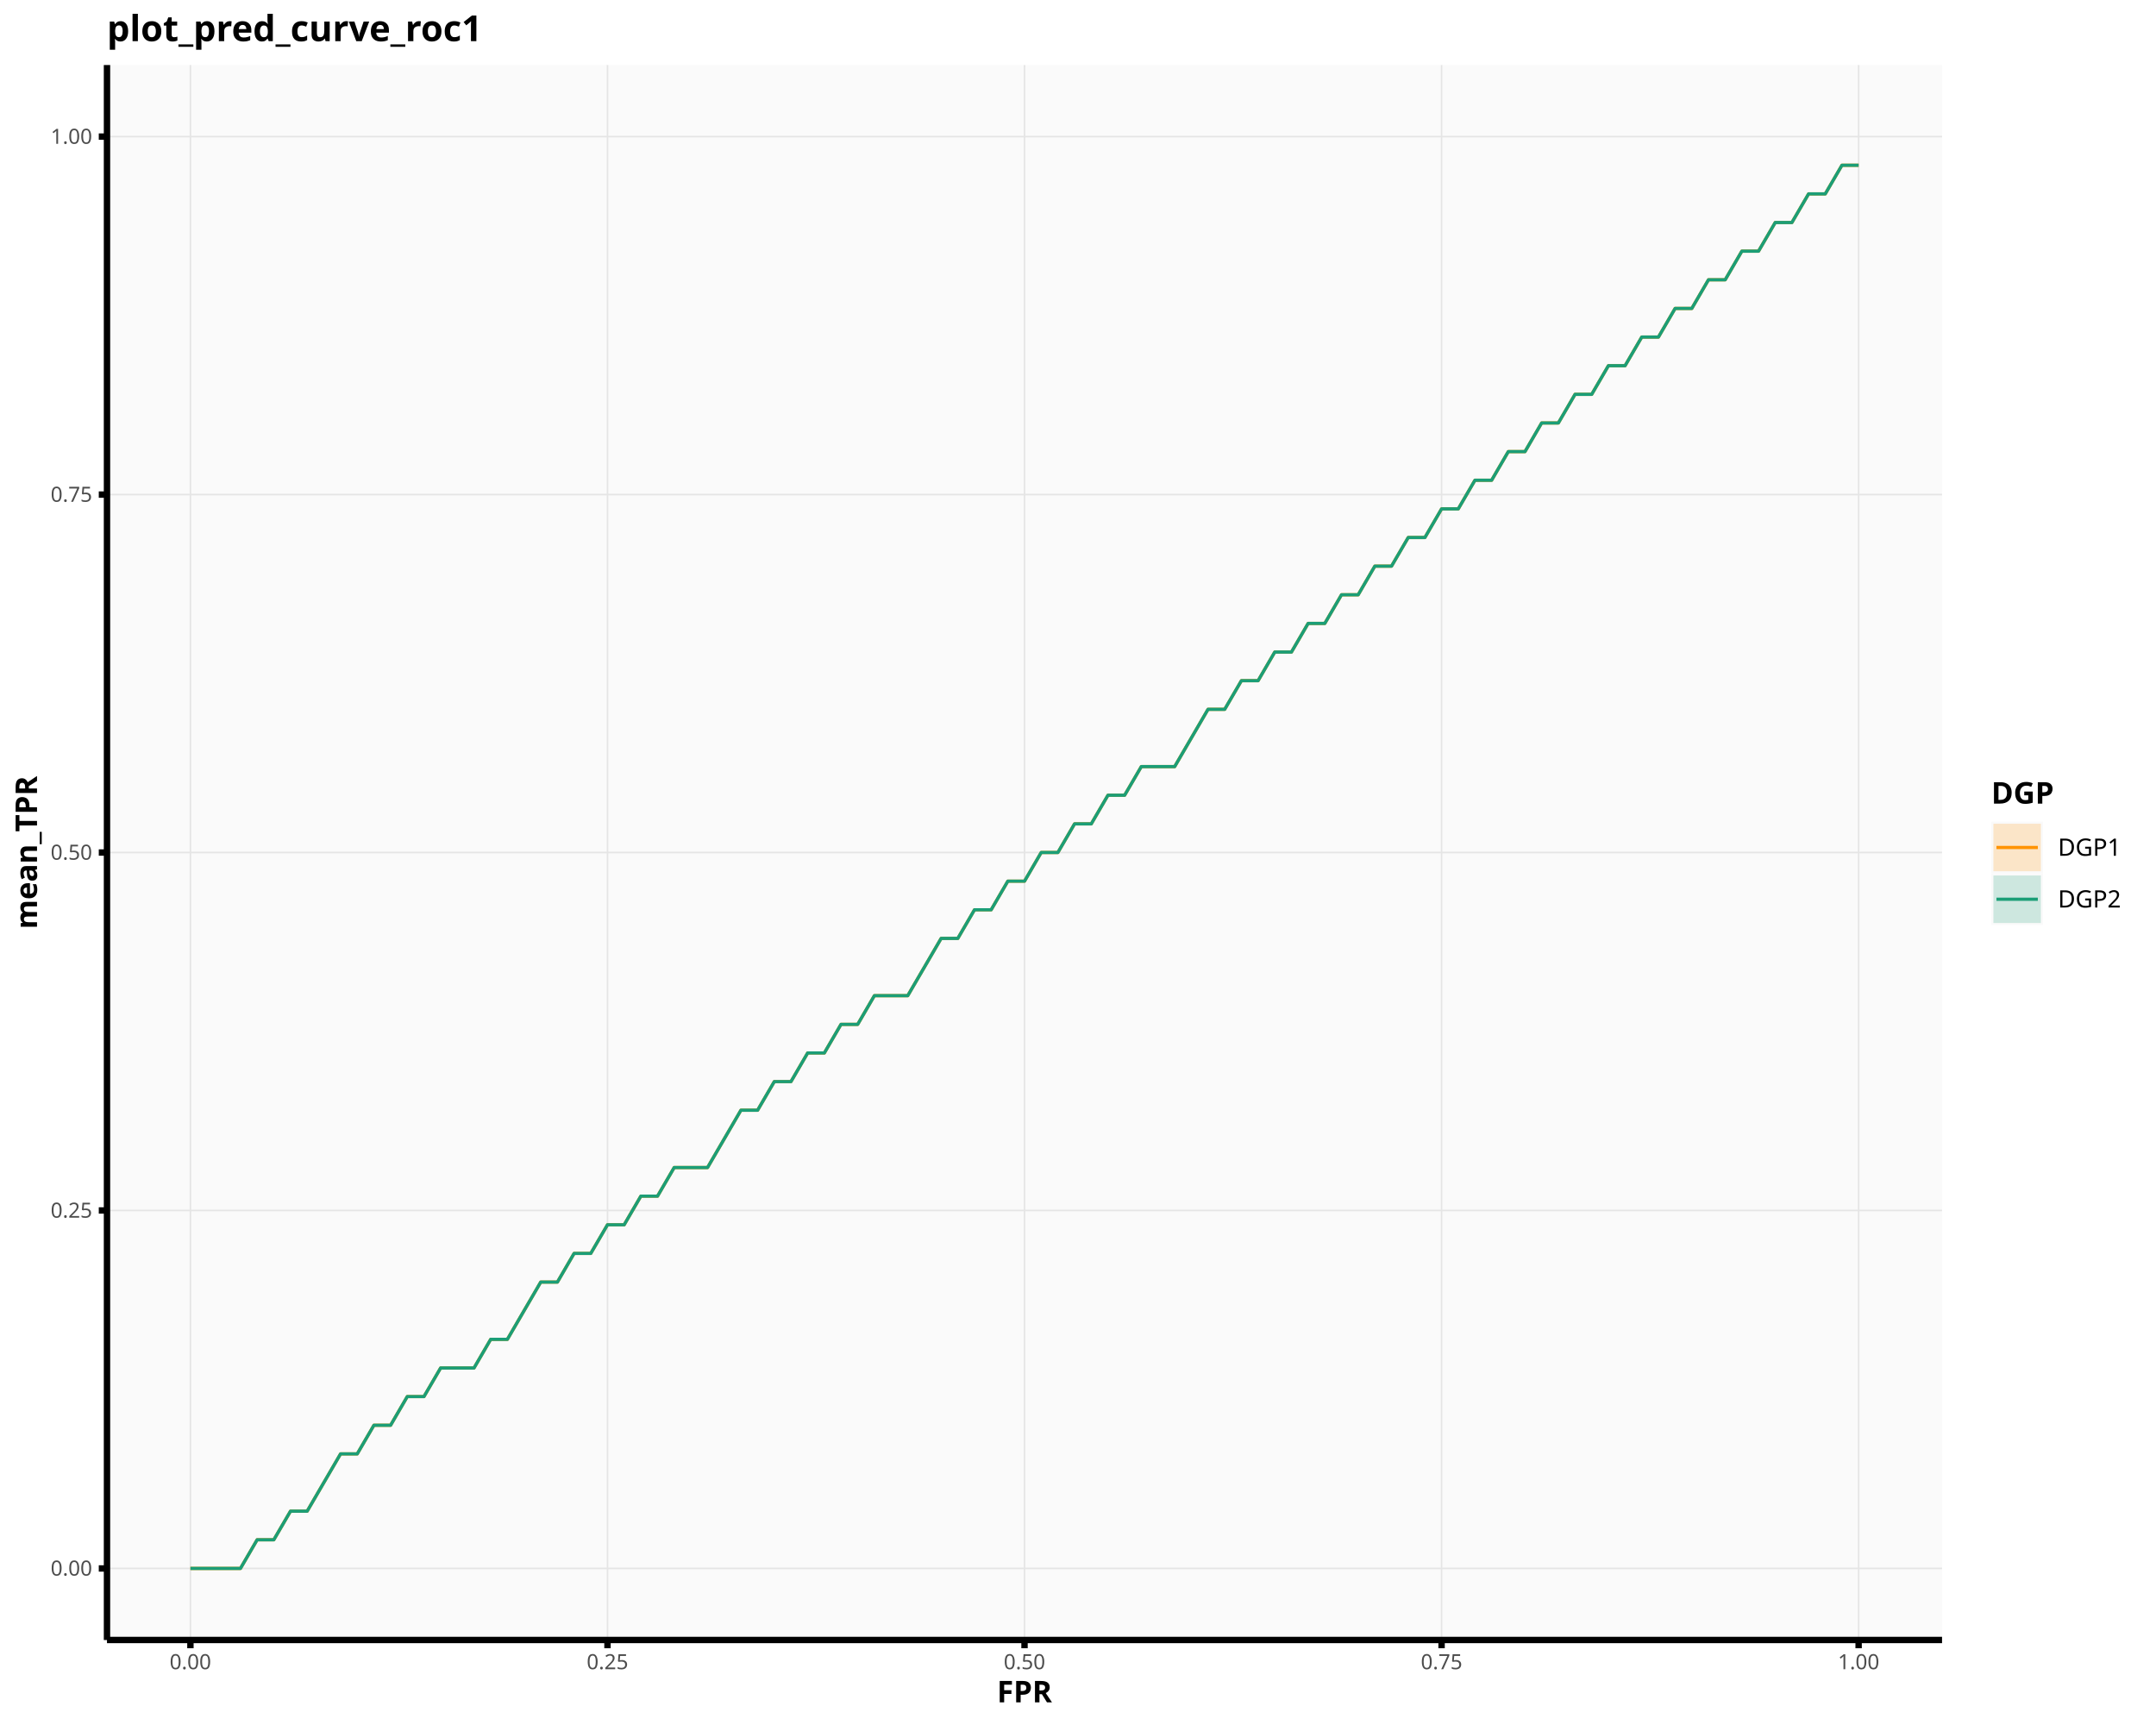
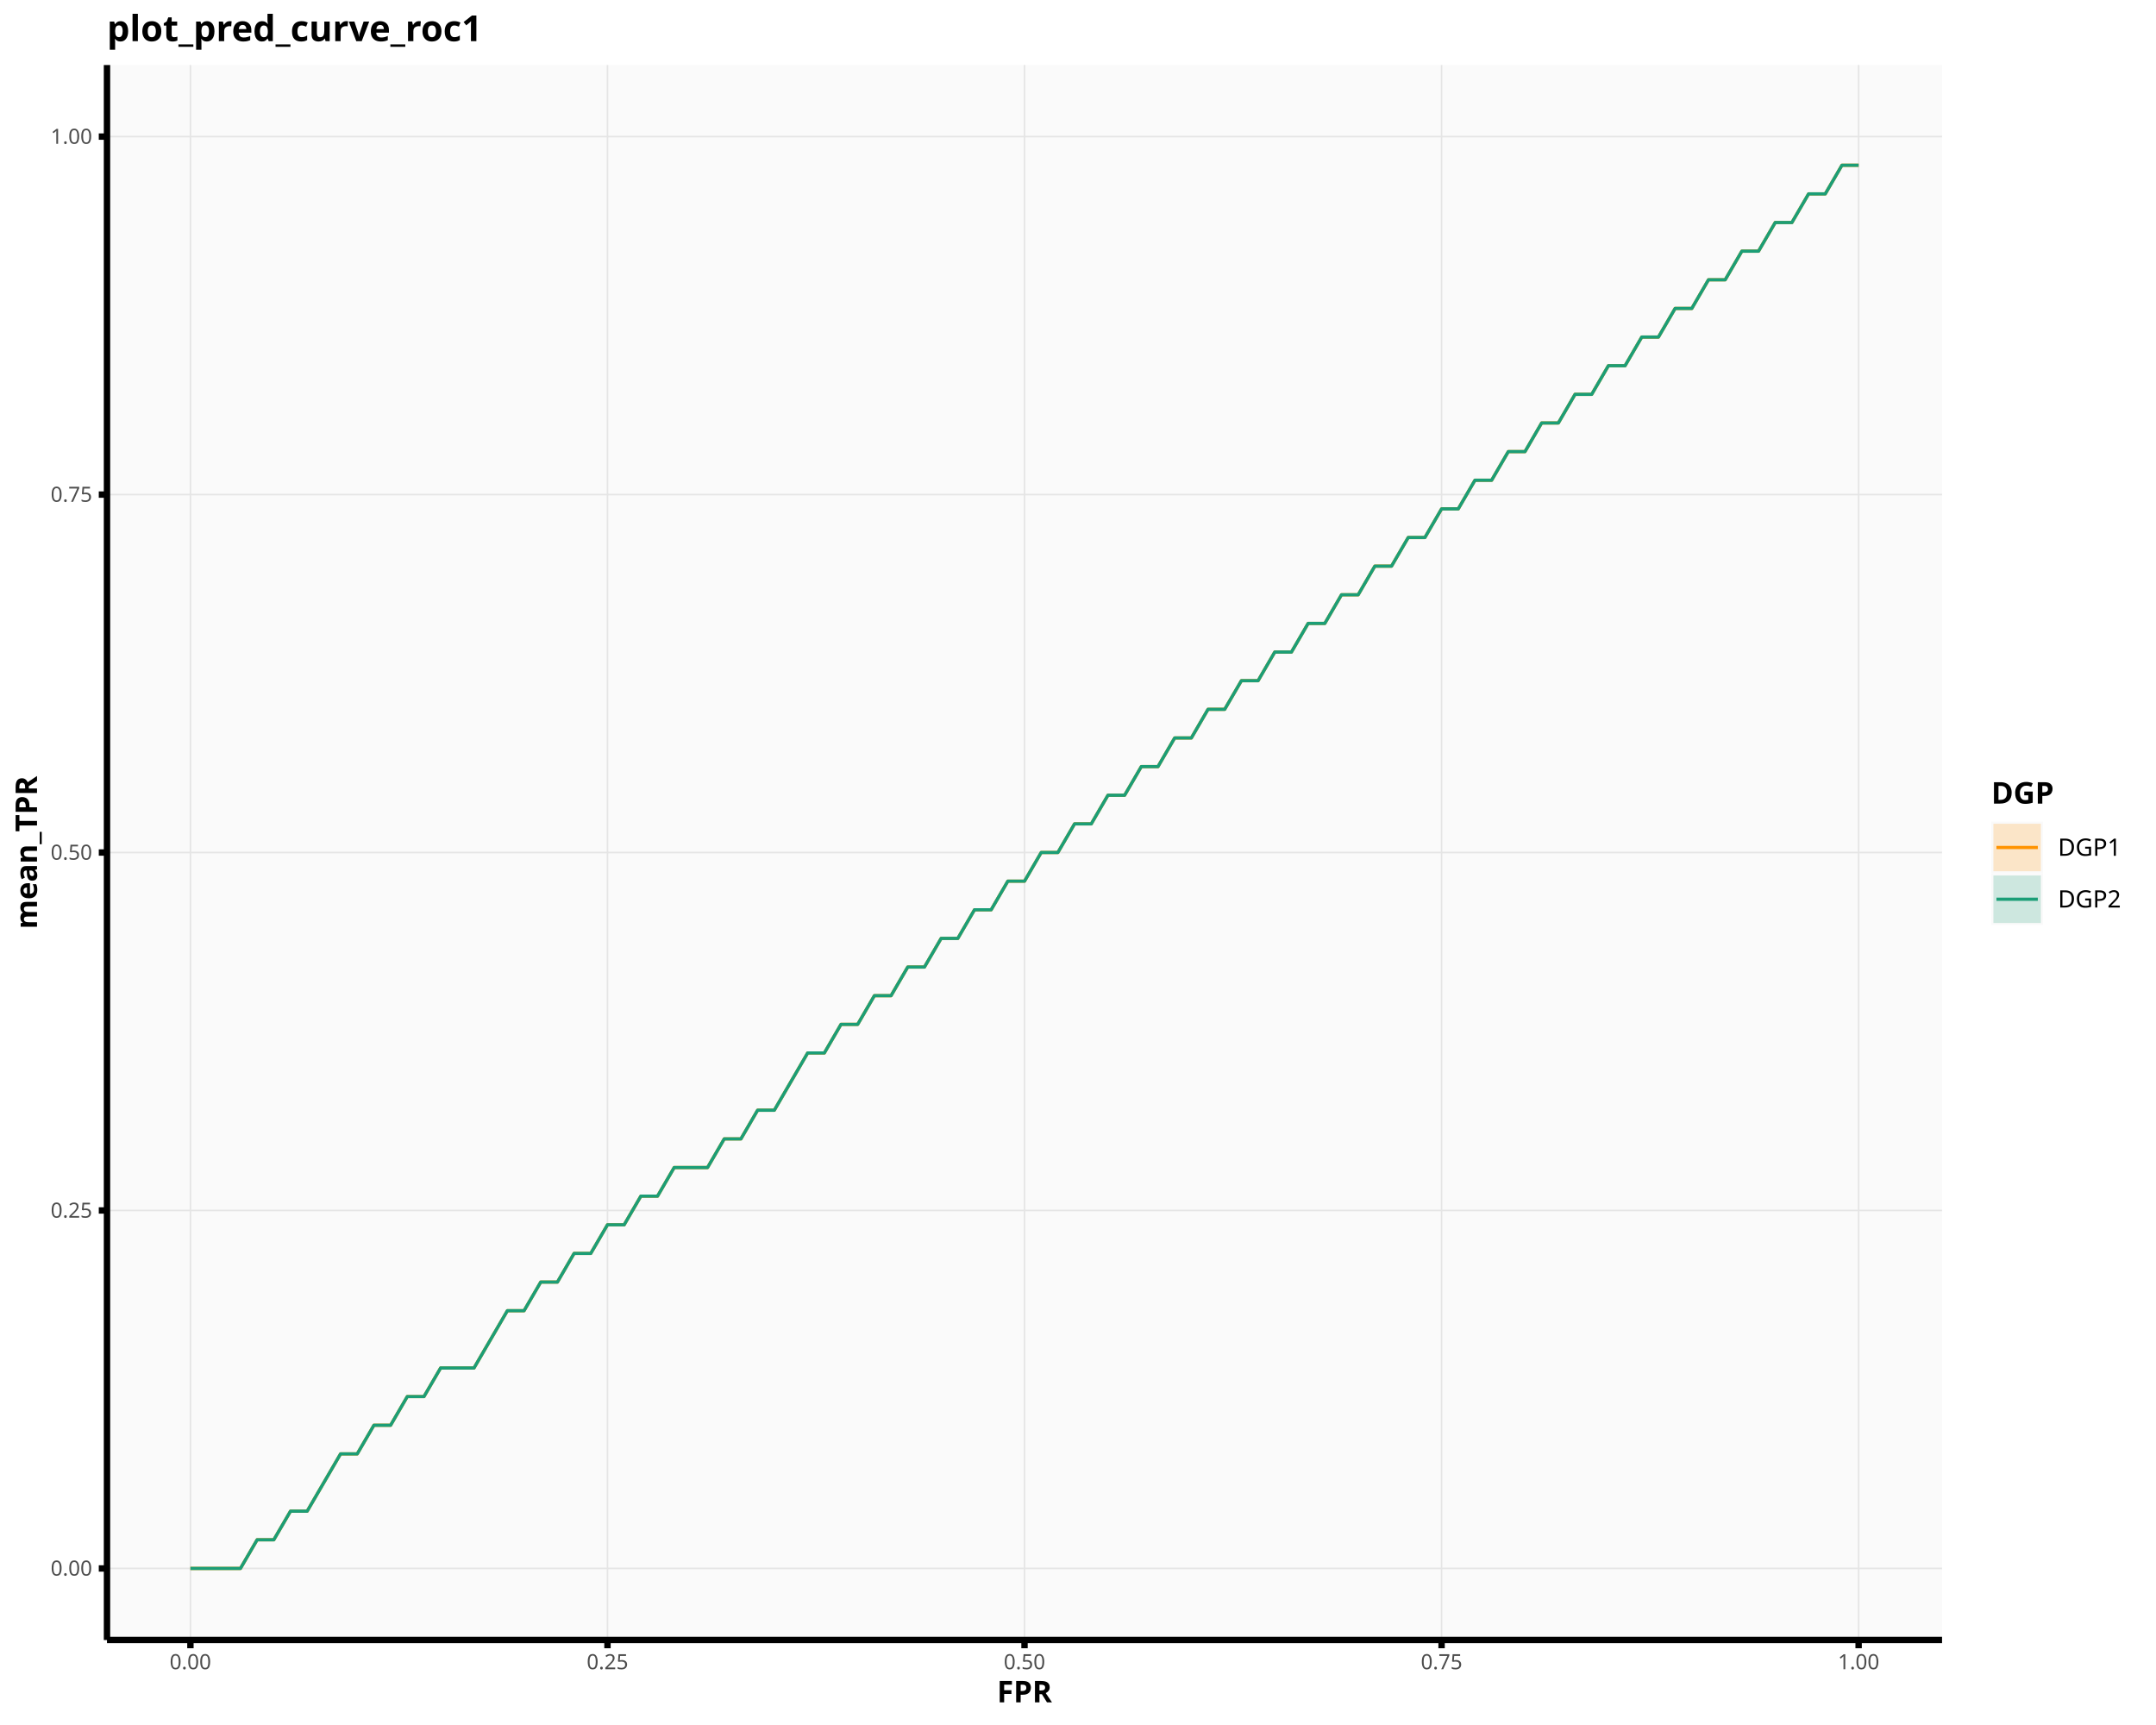
<svg xmlns="http://www.w3.org/2000/svg" class="svglite" data-engine-version="2.0" width="720.00pt" height="576.00pt" viewBox="0 0 720.00 576.00">
  <defs>
    <style type="text/css">
    .svglite line, .svglite polyline, .svglite polygon, .svglite path, .svglite rect, .svglite circle {
      fill: none;
      stroke: #000000;
      stroke-linecap: round;
      stroke-linejoin: round;
      stroke-miterlimit: 10.00;
    }
  </style>
  </defs>
  <rect width="100%" height="100%" style="stroke: none; fill: #FFFFFF;" />
  <defs>
    <clipPath id="cpMC4wMHw3MjAuMDB8MC4wMHw1NzYuMDA=">
      <rect x="0.00" y="0.00" width="720.00" height="576.00" />
    </clipPath>
  </defs>
  <g clip-path="url(#cpMC4wMHw3MjAuMDB8MC4wMHw1NzYuMDA=)">
    <rect x="0.00" y="0.00" width="720.00" height="576.00" style="stroke-width: 1.07; stroke: #FFFFFF; fill: #FFFFFF;" />
  </g>
  <defs>
    <clipPath id="cpMzUuNzN8NjQ4LjU1fDIxLjcxfDU0Ny42Mg==">
      <rect x="35.73" y="21.71" width="612.82" height="525.91" />
    </clipPath>
  </defs>
  <g clip-path="url(#cpMzUuNzN8NjQ4LjU1fDIxLjcxfDU0Ny42Mg==)">
    <rect x="35.73" y="21.71" width="612.82" height="525.91" style="stroke-width: 1.07; stroke: none; fill: #FAFAFA;" />
    <polyline points="35.73,523.72 648.55,523.72 " style="stroke-width: 0.53; stroke: #E5E5E5; stroke-linecap: butt;" />
    <polyline points="35.73,404.19 648.55,404.19 " style="stroke-width: 0.53; stroke: #E5E5E5; stroke-linecap: butt;" />
    <polyline points="35.73,284.66 648.55,284.66 " style="stroke-width: 0.53; stroke: #E5E5E5; stroke-linecap: butt;" />
    <polyline points="35.73,165.14 648.55,165.14 " style="stroke-width: 0.53; stroke: #E5E5E5; stroke-linecap: butt;" />
    <polyline points="35.73,45.61 648.55,45.61 " style="stroke-width: 0.53; stroke: #E5E5E5; stroke-linecap: butt;" />
    <polyline points="63.59,547.62 63.59,21.71 " style="stroke-width: 0.53; stroke: #E5E5E5; stroke-linecap: butt;" />
    <polyline points="202.87,547.62 202.87,21.71 " style="stroke-width: 0.53; stroke: #E5E5E5; stroke-linecap: butt;" />
    <polyline points="342.14,547.62 342.14,21.71 " style="stroke-width: 0.53; stroke: #E5E5E5; stroke-linecap: butt;" />
    <polyline points="481.42,547.62 481.42,21.71 " style="stroke-width: 0.53; stroke: #E5E5E5; stroke-linecap: butt;" />
    <polyline points="620.69,547.62 620.69,21.71 " style="stroke-width: 0.53; stroke: #E5E5E5; stroke-linecap: butt;" />
-     <polygon points="63.59,523.72 69.16,523.72 74.73,523.72 80.30,523.72 85.87,514.15 91.44,514.15 97.02,504.59 102.59,504.59 108.16,495.03 113.73,485.47 119.30,485.47 124.87,475.91 130.44,475.91 136.01,466.34 141.58,466.34 147.15,456.78 152.73,456.78 158.30,456.78 163.87,447.22 169.44,447.22 175.01,437.66 180.58,428.10 186.15,428.10 191.72,418.53 197.29,418.53 202.87,408.97 208.44,408.97 214.01,399.41 219.58,399.41 225.15,389.85 230.72,389.85 236.29,389.85 241.86,380.29 247.43,370.72 253.00,370.72 258.58,361.16 264.15,361.16 269.72,351.60 275.29,351.60 280.86,342.04 286.43,342.04 292.00,332.47 297.57,332.47 303.14,332.47 308.72,322.91 314.29,313.35 319.86,313.35 325.43,303.79 331.00,303.79 336.57,294.23 342.14,294.23 347.71,284.66 353.28,284.66 358.85,275.10 364.43,275.10 370.00,265.54 375.57,265.54 381.14,255.98 386.71,255.98 392.28,255.98 397.85,246.42 403.42,236.85 408.99,236.85 414.57,227.29 420.14,227.29 425.71,217.73 431.28,217.73 436.85,208.17 442.42,208.17 447.99,198.61 453.56,198.61 459.13,189.04 464.70,189.04 470.28,179.48 475.85,179.48 481.42,169.92 486.99,169.92 492.56,160.36 498.13,160.36 503.70,150.80 509.27,150.80 514.84,141.23 520.42,141.23 525.99,131.67 531.56,131.67 537.13,122.11 542.70,122.11 548.27,112.55 553.84,112.55 559.41,102.99 564.98,102.99 570.55,93.42 576.13,93.42 581.70,83.86 587.27,83.86 592.84,74.30 598.41,74.30 603.98,64.74 609.55,64.74 615.12,55.18 620.69,55.18 620.69,55.18 615.12,55.18 609.55,64.74 603.98,64.74 598.41,74.30 592.84,74.30 587.27,83.86 581.70,83.86 576.13,93.42 570.55,93.42 564.98,102.99 559.41,102.99 553.84,112.55 548.27,112.55 542.70,122.11 537.13,122.11 531.56,131.67 525.99,131.67 520.42,141.23 514.84,141.23 509.27,150.80 503.70,150.80 498.13,160.36 492.56,160.36 486.99,169.92 481.42,169.92 475.85,179.48 470.28,179.48 464.70,189.04 459.13,189.04 453.56,198.61 447.99,198.61 442.42,208.17 436.85,208.17 431.28,217.73 425.71,217.73 420.14,227.29 414.57,227.29 408.99,236.85 403.42,236.85 397.85,246.42 392.28,255.98 386.71,255.98 381.14,255.98 375.57,265.54 370.00,265.54 364.43,275.10 358.85,275.10 353.28,284.66 347.71,284.66 342.14,294.23 336.57,294.23 331.00,303.79 325.43,303.79 319.86,313.35 314.29,313.35 308.72,322.91 303.14,332.47 297.57,332.47 292.00,332.47 286.43,342.04 280.86,342.04 275.29,351.60 269.72,351.60 264.15,361.16 258.58,361.16 253.00,370.72 247.43,370.72 241.86,380.29 236.29,389.85 230.72,389.85 225.15,389.85 219.58,399.41 214.01,399.41 208.44,408.97 202.87,408.97 197.29,418.53 191.72,418.53 186.15,428.10 180.58,428.10 175.01,437.66 169.44,447.22 163.87,447.22 158.30,456.78 152.73,456.78 147.15,456.78 141.58,466.34 136.01,466.34 130.44,475.91 124.87,475.91 119.30,485.47 113.73,485.47 108.16,495.03 102.59,504.59 97.02,504.59 91.44,514.15 85.87,514.15 80.30,523.72 74.73,523.72 69.16,523.72 63.59,523.72 " style="stroke-width: 0.00; stroke: none; fill: #FF9300; fill-opacity: 0.20;" />
-     <polyline points="63.59,523.72 69.16,523.72 74.73,523.72 80.30,523.72 85.87,514.15 91.44,514.15 97.02,504.59 102.59,504.59 108.16,495.03 113.73,485.47 119.30,485.47 124.87,475.91 130.44,475.91 136.01,466.34 141.58,466.34 147.15,456.78 152.73,456.78 158.30,456.78 163.87,447.22 169.44,447.22 175.01,437.66 180.58,428.10 186.15,428.10 191.72,418.53 197.29,418.53 202.87,408.97 208.44,408.97 214.01,399.41 219.58,399.41 225.15,389.85 230.72,389.85 236.29,389.85 241.86,380.29 247.43,370.72 253.00,370.72 258.58,361.16 264.15,361.16 269.72,351.60 275.29,351.60 280.86,342.04 286.43,342.04 292.00,332.47 297.57,332.47 303.14,332.47 308.72,322.91 314.29,313.35 319.86,313.35 325.43,303.79 331.00,303.79 336.57,294.23 342.14,294.23 347.71,284.66 353.28,284.66 358.85,275.10 364.43,275.10 370.00,265.54 375.57,265.54 381.14,255.98 386.71,255.98 392.28,255.98 397.85,246.42 403.42,236.85 408.99,236.85 414.57,227.29 420.14,227.29 425.71,217.73 431.28,217.73 436.85,208.17 442.42,208.17 447.99,198.61 453.56,198.61 459.13,189.04 464.70,189.04 470.28,179.48 475.85,179.48 481.42,169.92 486.99,169.92 492.56,160.36 498.13,160.36 503.70,150.80 509.27,150.80 514.84,141.23 520.42,141.23 525.99,131.67 531.56,131.67 537.13,122.11 542.70,122.11 548.27,112.55 553.84,112.55 559.41,102.99 564.98,102.99 570.55,93.42 576.13,93.42 581.70,83.86 587.27,83.86 592.84,74.30 598.41,74.30 603.98,64.74 609.55,64.74 615.12,55.18 620.69,55.18 " style="stroke-width: 1.07; stroke: none;" />
-     <polyline points="620.69,55.18 615.12,55.18 609.55,64.74 603.98,64.74 598.41,74.30 592.84,74.30 587.27,83.86 581.70,83.86 576.13,93.42 570.55,93.42 564.98,102.99 559.41,102.99 553.84,112.55 548.27,112.55 542.70,122.11 537.13,122.11 531.56,131.67 525.99,131.67 520.42,141.23 514.84,141.23 509.27,150.80 503.70,150.80 498.13,160.36 492.56,160.36 486.99,169.92 481.42,169.92 475.85,179.48 470.28,179.48 464.70,189.04 459.13,189.04 453.56,198.61 447.99,198.61 442.42,208.17 436.85,208.17 431.28,217.73 425.71,217.73 420.14,227.29 414.57,227.29 408.99,236.85 403.42,236.85 397.85,246.42 392.28,255.98 386.71,255.98 381.14,255.98 375.57,265.54 370.00,265.54 364.43,275.10 358.85,275.10 353.28,284.66 347.71,284.66 342.14,294.23 336.57,294.23 331.00,303.79 325.43,303.79 319.86,313.35 314.29,313.35 308.72,322.91 303.14,332.47 297.57,332.47 292.00,332.47 286.43,342.04 280.86,342.04 275.29,351.60 269.72,351.60 264.15,361.16 258.58,361.16 253.00,370.72 247.43,370.72 241.86,380.29 236.29,389.85 230.72,389.85 225.15,389.85 219.58,399.41 214.01,399.41 208.44,408.97 202.87,408.97 197.29,418.53 191.72,418.53 186.15,428.10 180.58,428.10 175.01,437.66 169.44,447.22 163.87,447.22 158.30,456.78 152.73,456.78 147.15,456.78 141.58,466.34 136.01,466.34 130.44,475.91 124.87,475.91 119.30,485.47 113.73,485.47 108.16,495.03 102.59,504.59 97.02,504.59 91.44,514.15 85.87,514.15 80.30,523.72 74.73,523.72 69.16,523.72 63.59,523.72 " style="stroke-width: 1.07; stroke: none;" />
-     <polygon points="63.59,523.72 69.16,523.72 74.73,523.72 80.30,523.72 85.87,514.15 91.44,514.15 97.02,504.59 102.59,504.59 108.16,495.03 113.73,485.47 119.30,485.47 124.87,475.91 130.44,475.91 136.01,466.34 141.58,466.34 147.15,456.78 152.73,456.78 158.30,456.78 163.87,447.22 169.44,447.22 175.01,437.66 180.58,428.10 186.15,428.10 191.72,418.53 197.29,418.53 202.87,408.97 208.44,408.97 214.01,399.41 219.58,399.41 225.15,389.85 230.72,389.85 236.29,389.85 241.86,380.29 247.43,370.72 253.00,370.72 258.58,361.16 264.15,361.16 269.72,351.60 275.29,351.60 280.86,342.04 286.43,342.04 292.00,332.47 297.57,332.47 303.14,332.47 308.72,322.91 314.29,313.35 319.86,313.35 325.43,303.79 331.00,303.79 336.57,294.23 342.14,294.23 347.71,284.66 353.28,284.66 358.85,275.10 364.43,275.10 370.00,265.54 375.57,265.54 381.14,255.98 386.71,255.98 392.28,255.98 397.85,246.42 403.42,236.85 408.99,236.85 414.57,227.29 420.14,227.29 425.71,217.73 431.28,217.73 436.85,208.17 442.42,208.17 447.99,198.61 453.56,198.61 459.13,189.04 464.70,189.04 470.28,179.48 475.85,179.48 481.42,169.92 486.99,169.92 492.56,160.36 498.13,160.36 503.70,150.80 509.27,150.80 514.84,141.23 520.42,141.23 525.99,131.67 531.56,131.67 537.13,122.11 542.70,122.11 548.27,112.55 553.84,112.55 559.41,102.99 564.98,102.99 570.55,93.42 576.13,93.42 581.70,83.86 587.27,83.86 592.84,74.30 598.41,74.30 603.98,64.74 609.55,64.74 615.12,55.18 620.69,55.18 620.69,55.18 615.12,55.18 609.55,64.74 603.98,64.74 598.41,74.30 592.84,74.30 587.27,83.86 581.70,83.86 576.13,93.42 570.55,93.42 564.98,102.99 559.41,102.99 553.84,112.55 548.27,112.55 542.70,122.11 537.13,122.11 531.56,131.67 525.99,131.67 520.42,141.23 514.84,141.23 509.27,150.80 503.70,150.80 498.13,160.36 492.56,160.36 486.99,169.92 481.42,169.92 475.85,179.48 470.28,179.48 464.70,189.04 459.13,189.04 453.56,198.61 447.99,198.61 442.42,208.17 436.85,208.17 431.28,217.73 425.71,217.73 420.14,227.29 414.57,227.29 408.99,236.85 403.42,236.85 397.85,246.42 392.28,255.98 386.71,255.98 381.14,255.98 375.57,265.54 370.00,265.54 364.43,275.10 358.85,275.10 353.28,284.66 347.71,284.66 342.14,294.23 336.57,294.23 331.00,303.79 325.43,303.79 319.86,313.35 314.29,313.35 308.72,322.91 303.14,332.47 297.57,332.47 292.00,332.47 286.43,342.04 280.86,342.04 275.29,351.60 269.72,351.60 264.15,361.16 258.58,361.16 253.00,370.72 247.43,370.72 241.86,380.29 236.29,389.85 230.72,389.85 225.15,389.85 219.58,399.41 214.01,399.41 208.44,408.97 202.87,408.97 197.29,418.53 191.72,418.53 186.15,428.10 180.58,428.10 175.01,437.66 169.44,447.22 163.87,447.22 158.30,456.78 152.73,456.78 147.15,456.78 141.58,466.34 136.01,466.34 130.44,475.91 124.87,475.91 119.30,485.47 113.73,485.47 108.16,495.03 102.59,504.59 97.02,504.59 91.44,514.15 85.87,514.15 80.30,523.72 74.73,523.72 69.16,523.72 63.59,523.72 " style="stroke-width: 0.00; stroke: none; fill: #1B9E77; fill-opacity: 0.20;" />
-     <polyline points="63.59,523.72 69.16,523.72 74.73,523.72 80.30,523.72 85.87,514.15 91.44,514.15 97.02,504.59 102.59,504.59 108.16,495.03 113.73,485.47 119.30,485.47 124.87,475.91 130.44,475.91 136.01,466.34 141.58,466.34 147.15,456.78 152.73,456.78 158.30,456.78 163.87,447.22 169.44,447.22 175.01,437.66 180.58,428.10 186.15,428.10 191.72,418.53 197.29,418.53 202.87,408.97 208.44,408.97 214.01,399.41 219.58,399.41 225.15,389.85 230.72,389.85 236.29,389.85 241.86,380.29 247.43,370.72 253.00,370.72 258.58,361.16 264.15,361.16 269.72,351.60 275.29,351.60 280.86,342.04 286.43,342.04 292.00,332.47 297.57,332.47 303.14,332.47 308.72,322.91 314.29,313.35 319.86,313.35 325.43,303.79 331.00,303.79 336.57,294.23 342.14,294.23 347.71,284.66 353.28,284.66 358.85,275.10 364.43,275.10 370.00,265.54 375.57,265.54 381.14,255.98 386.71,255.98 392.28,255.98 397.85,246.42 403.42,236.85 408.99,236.85 414.57,227.29 420.14,227.29 425.71,217.73 431.28,217.73 436.85,208.17 442.42,208.17 447.99,198.61 453.56,198.61 459.13,189.04 464.70,189.04 470.28,179.48 475.85,179.48 481.42,169.92 486.99,169.92 492.56,160.36 498.13,160.36 503.70,150.80 509.27,150.80 514.84,141.23 520.42,141.23 525.99,131.67 531.56,131.67 537.13,122.11 542.70,122.11 548.27,112.55 553.84,112.55 559.41,102.99 564.98,102.99 570.55,93.42 576.13,93.42 581.70,83.86 587.27,83.86 592.84,74.30 598.41,74.30 603.98,64.74 609.55,64.74 615.12,55.18 620.69,55.18 " style="stroke-width: 1.07; stroke: none;" />
-     <polyline points="620.69,55.18 615.12,55.18 609.55,64.74 603.98,64.74 598.41,74.30 592.84,74.30 587.27,83.86 581.70,83.86 576.13,93.42 570.55,93.42 564.98,102.99 559.41,102.99 553.84,112.55 548.27,112.55 542.70,122.11 537.13,122.11 531.56,131.67 525.99,131.67 520.42,141.23 514.84,141.23 509.27,150.80 503.70,150.80 498.13,160.36 492.56,160.36 486.99,169.92 481.42,169.92 475.85,179.48 470.28,179.48 464.70,189.04 459.13,189.04 453.56,198.61 447.99,198.61 442.42,208.17 436.85,208.17 431.28,217.73 425.71,217.73 420.14,227.29 414.57,227.29 408.99,236.85 403.42,236.85 397.85,246.42 392.28,255.98 386.71,255.98 381.14,255.98 375.57,265.54 370.00,265.54 364.43,275.10 358.85,275.10 353.28,284.66 347.71,284.66 342.14,294.23 336.57,294.23 331.00,303.79 325.43,303.79 319.86,313.35 314.29,313.35 308.72,322.91 303.14,332.47 297.57,332.47 292.00,332.47 286.43,342.04 280.86,342.04 275.29,351.60 269.72,351.60 264.15,361.16 258.58,361.16 253.00,370.72 247.43,370.72 241.86,380.29 236.29,389.85 230.72,389.85 225.15,389.85 219.58,399.41 214.01,399.41 208.44,408.97 202.87,408.97 197.29,418.53 191.72,418.53 186.15,428.10 180.58,428.10 175.01,437.66 169.44,447.22 163.87,447.22 158.30,456.78 152.73,456.78 147.15,456.78 141.58,466.34 136.01,466.34 130.44,475.91 124.87,475.91 119.30,485.47 113.73,485.47 108.16,495.03 102.59,504.59 97.02,504.59 91.44,514.15 85.87,514.15 80.30,523.72 74.73,523.72 69.16,523.72 63.59,523.72 " style="stroke-width: 1.07; stroke: none;" />
-     <polyline points="63.59,523.72 69.16,523.72 74.73,523.72 80.30,523.72 85.87,514.15 91.44,514.15 97.02,504.59 102.59,504.59 108.16,495.03 113.73,485.47 119.30,485.47 124.87,475.91 130.44,475.91 136.01,466.34 141.58,466.34 147.15,456.78 152.73,456.78 158.30,456.78 163.87,447.22 169.44,447.22 175.01,437.66 180.58,428.10 186.15,428.10 191.72,418.53 197.29,418.53 202.87,408.97 208.44,408.97 214.01,399.41 219.58,399.41 225.15,389.85 230.72,389.85 236.29,389.85 241.86,380.29 247.43,370.72 253.00,370.72 258.58,361.16 264.15,361.16 269.72,351.60 275.29,351.60 280.86,342.04 286.43,342.04 292.00,332.47 297.57,332.47 303.14,332.47 308.72,322.91 314.29,313.35 319.86,313.35 325.43,303.79 331.00,303.79 336.57,294.23 342.14,294.23 347.71,284.66 353.28,284.66 358.85,275.10 364.43,275.10 370.00,265.54 375.57,265.54 381.14,255.98 386.71,255.98 392.28,255.98 397.85,246.42 403.42,236.85 408.99,236.85 414.57,227.29 420.14,227.29 425.71,217.73 431.28,217.73 436.85,208.17 442.42,208.17 447.99,198.61 453.56,198.61 459.13,189.04 464.70,189.04 470.28,179.48 475.85,179.48 481.42,169.92 486.99,169.92 492.56,160.36 498.13,160.36 503.70,150.80 509.27,150.80 514.84,141.23 520.42,141.23 525.99,131.67 531.56,131.67 537.13,122.11 542.70,122.11 548.27,112.55 553.84,112.55 559.41,102.99 564.98,102.99 570.55,93.42 576.13,93.42 581.70,83.86 587.27,83.86 592.84,74.30 598.41,74.30 603.98,64.74 609.55,64.74 615.12,55.18 620.69,55.18 " style="stroke-width: 1.07; stroke: #FF9300; stroke-linecap: butt;" />
-     <polyline points="63.59,523.72 69.16,523.72 74.73,523.72 80.30,523.72 85.87,514.15 91.44,514.15 97.02,504.59 102.59,504.59 108.16,495.03 113.73,485.47 119.30,485.47 124.87,475.91 130.44,475.91 136.01,466.34 141.58,466.34 147.15,456.78 152.73,456.78 158.30,456.78 163.87,447.22 169.44,447.22 175.01,437.66 180.58,428.10 186.15,428.10 191.72,418.53 197.29,418.53 202.87,408.97 208.44,408.97 214.01,399.41 219.58,399.41 225.15,389.85 230.72,389.85 236.29,389.85 241.86,380.29 247.43,370.72 253.00,370.72 258.58,361.16 264.15,361.16 269.72,351.60 275.29,351.60 280.86,342.04 286.43,342.04 292.00,332.47 297.57,332.47 303.14,332.47 308.72,322.91 314.29,313.35 319.86,313.35 325.43,303.79 331.00,303.79 336.57,294.23 342.14,294.23 347.71,284.66 353.28,284.66 358.85,275.10 364.43,275.10 370.00,265.54 375.57,265.54 381.14,255.98 386.71,255.98 392.28,255.98 397.85,246.42 403.42,236.85 408.99,236.85 414.57,227.29 420.14,227.29 425.71,217.73 431.28,217.73 436.85,208.17 442.42,208.17 447.99,198.61 453.56,198.61 459.13,189.04 464.70,189.04 470.28,179.48 475.85,179.48 481.42,169.92 486.99,169.92 492.56,160.36 498.13,160.36 503.70,150.80 509.27,150.80 514.84,141.23 520.42,141.23 525.99,131.67 531.56,131.67 537.13,122.11 542.70,122.11 548.27,112.55 553.84,112.55 559.41,102.99 564.98,102.99 570.55,93.42 576.13,93.42 581.70,83.86 587.27,83.86 592.84,74.30 598.41,74.30 603.98,64.74 609.55,64.74 615.12,55.18 620.69,55.18 " style="stroke-width: 1.07; stroke: #1B9E77; stroke-linecap: butt;" />
+     <polygon points="63.59,523.72 69.16,523.72 74.73,523.72 80.30,523.72 85.87,514.15 91.44,514.15 97.02,504.59 102.59,504.59 108.16,495.03 113.73,485.47 119.30,485.47 124.87,475.91 130.44,475.91 136.01,466.34 141.58,466.34 147.15,456.78 152.73,456.78 158.30,456.78 163.87,447.22 169.44,437.66 175.01,437.66 180.58,428.10 186.15,428.10 191.72,418.53 197.29,418.53 202.87,408.97 208.44,408.97 214.01,399.41 219.58,399.41 225.15,389.85 230.72,389.85 236.29,389.85 241.86,380.29 247.43,380.29 253.00,370.72 258.58,370.72 264.15,361.16 269.72,351.60 275.29,351.60 280.86,342.04 286.43,342.04 292.00,332.47 297.57,332.47 303.14,322.91 308.72,322.91 314.29,313.35 319.86,313.35 325.43,303.79 331.00,303.79 336.57,294.23 342.14,294.23 347.71,284.66 353.28,284.66 358.85,275.10 364.43,275.10 370.00,265.54 375.57,265.54 381.14,255.98 386.71,255.98 392.28,246.42 397.85,246.42 403.42,236.85 408.99,236.85 414.57,227.29 420.14,227.29 425.71,217.73 431.28,217.73 436.85,208.17 442.42,208.17 447.99,198.61 453.56,198.61 459.13,189.04 464.70,189.04 470.28,179.48 475.85,179.48 481.42,169.92 486.99,169.92 492.56,160.36 498.13,160.36 503.70,150.80 509.27,150.80 514.84,141.23 520.42,141.23 525.99,131.67 531.56,131.67 537.13,122.11 542.70,122.11 548.27,112.55 553.84,112.55 559.41,102.99 564.98,102.99 570.55,93.42 576.13,93.42 581.70,83.86 587.27,83.86 592.84,74.30 598.41,74.30 603.98,64.74 609.55,64.74 615.12,55.18 620.69,55.18 620.69,55.18 615.12,55.18 609.55,64.74 603.98,64.74 598.41,74.30 592.84,74.30 587.27,83.86 581.70,83.86 576.13,93.42 570.55,93.42 564.98,102.99 559.41,102.99 553.84,112.55 548.27,112.55 542.70,122.11 537.13,122.11 531.56,131.67 525.99,131.67 520.42,141.23 514.84,141.23 509.27,150.80 503.70,150.80 498.13,160.36 492.56,160.36 486.99,169.92 481.42,169.92 475.85,179.48 470.28,179.48 464.70,189.04 459.13,189.04 453.56,198.61 447.99,198.61 442.42,208.17 436.85,208.17 431.28,217.73 425.71,217.73 420.14,227.29 414.57,227.29 408.99,236.85 403.42,236.85 397.85,246.42 392.28,246.42 386.71,255.98 381.14,255.98 375.57,265.54 370.00,265.54 364.43,275.10 358.85,275.10 353.28,284.66 347.71,284.66 342.14,294.23 336.57,294.23 331.00,303.79 325.43,303.79 319.86,313.35 314.29,313.35 308.72,322.91 303.14,322.91 297.57,332.47 292.00,332.47 286.43,342.04 280.86,342.04 275.29,351.60 269.72,351.60 264.15,361.16 258.58,370.72 253.00,370.72 247.43,380.29 241.86,380.29 236.29,389.85 230.72,389.85 225.15,389.85 219.58,399.41 214.01,399.41 208.44,408.97 202.87,408.97 197.29,418.53 191.72,418.53 186.15,428.10 180.58,428.10 175.01,437.66 169.44,437.66 163.87,447.22 158.30,456.78 152.73,456.78 147.15,456.78 141.58,466.34 136.01,466.34 130.44,475.91 124.87,475.91 119.30,485.47 113.73,485.47 108.16,495.03 102.59,504.59 97.02,504.59 91.44,514.15 85.87,514.15 80.30,523.72 74.73,523.72 69.16,523.72 63.59,523.72 " style="stroke-width: 0.00; stroke: none; fill: #FF9300; fill-opacity: 0.20;" />
+     <polyline points="63.59,523.72 69.16,523.72 74.73,523.72 80.30,523.72 85.87,514.15 91.44,514.15 97.02,504.59 102.59,504.59 108.16,495.03 113.73,485.47 119.30,485.47 124.87,475.91 130.44,475.91 136.01,466.34 141.58,466.34 147.15,456.78 152.73,456.78 158.30,456.78 163.87,447.22 169.44,437.66 175.01,437.66 180.58,428.10 186.15,428.10 191.72,418.53 197.29,418.53 202.87,408.97 208.44,408.97 214.01,399.41 219.58,399.41 225.15,389.85 230.72,389.85 236.29,389.85 241.86,380.29 247.43,380.29 253.00,370.72 258.58,370.72 264.15,361.16 269.72,351.60 275.29,351.60 280.86,342.04 286.43,342.04 292.00,332.47 297.57,332.47 303.14,322.91 308.72,322.91 314.29,313.35 319.86,313.35 325.43,303.79 331.00,303.79 336.57,294.23 342.14,294.23 347.71,284.66 353.28,284.66 358.85,275.10 364.43,275.10 370.00,265.54 375.57,265.54 381.14,255.98 386.71,255.98 392.28,246.42 397.85,246.42 403.42,236.85 408.99,236.85 414.57,227.29 420.14,227.29 425.71,217.73 431.28,217.73 436.85,208.17 442.42,208.17 447.99,198.61 453.56,198.61 459.13,189.04 464.70,189.04 470.28,179.48 475.85,179.48 481.42,169.92 486.99,169.92 492.56,160.36 498.13,160.36 503.70,150.80 509.27,150.80 514.84,141.23 520.42,141.23 525.99,131.67 531.56,131.67 537.13,122.11 542.70,122.11 548.27,112.55 553.84,112.55 559.41,102.99 564.98,102.99 570.55,93.42 576.13,93.42 581.70,83.86 587.27,83.86 592.84,74.30 598.41,74.30 603.98,64.74 609.55,64.74 615.12,55.18 620.69,55.18 " style="stroke-width: 1.07; stroke: none;" />
+     <polyline points="620.69,55.18 615.12,55.18 609.55,64.74 603.98,64.74 598.41,74.30 592.84,74.30 587.27,83.86 581.70,83.86 576.13,93.42 570.55,93.42 564.98,102.99 559.41,102.99 553.84,112.55 548.27,112.55 542.70,122.11 537.13,122.11 531.56,131.67 525.99,131.67 520.42,141.23 514.84,141.23 509.27,150.80 503.70,150.80 498.13,160.36 492.56,160.36 486.99,169.92 481.42,169.92 475.85,179.48 470.28,179.48 464.70,189.04 459.13,189.04 453.56,198.61 447.99,198.61 442.42,208.17 436.85,208.17 431.28,217.73 425.71,217.73 420.14,227.29 414.57,227.29 408.99,236.85 403.42,236.85 397.85,246.42 392.28,246.42 386.71,255.98 381.14,255.98 375.57,265.54 370.00,265.54 364.43,275.10 358.85,275.10 353.28,284.66 347.71,284.66 342.14,294.23 336.57,294.23 331.00,303.79 325.43,303.79 319.86,313.35 314.29,313.35 308.72,322.91 303.14,322.91 297.57,332.47 292.00,332.47 286.43,342.04 280.86,342.04 275.29,351.60 269.72,351.60 264.15,361.16 258.58,370.72 253.00,370.72 247.43,380.29 241.86,380.29 236.29,389.85 230.72,389.85 225.15,389.85 219.58,399.41 214.01,399.41 208.44,408.97 202.87,408.97 197.29,418.53 191.72,418.53 186.15,428.10 180.58,428.10 175.01,437.66 169.44,437.66 163.87,447.22 158.30,456.78 152.73,456.78 147.15,456.78 141.58,466.34 136.01,466.34 130.44,475.91 124.87,475.91 119.30,485.47 113.73,485.47 108.16,495.03 102.59,504.59 97.02,504.59 91.44,514.15 85.87,514.15 80.30,523.72 74.73,523.72 69.16,523.72 63.59,523.72 " style="stroke-width: 1.07; stroke: none;" />
+     <polygon points="63.59,523.72 69.16,523.72 74.73,523.72 80.30,523.72 85.87,514.15 91.44,514.15 97.02,504.59 102.59,504.59 108.16,495.03 113.73,485.47 119.30,485.47 124.87,475.91 130.44,475.91 136.01,466.34 141.58,466.34 147.15,456.78 152.73,456.78 158.30,456.78 163.87,447.22 169.44,437.66 175.01,437.66 180.58,428.10 186.15,428.10 191.72,418.53 197.29,418.53 202.87,408.97 208.44,408.97 214.01,399.41 219.58,399.41 225.15,389.85 230.72,389.85 236.29,389.85 241.86,380.29 247.43,380.29 253.00,370.72 258.58,370.72 264.15,361.16 269.72,351.60 275.29,351.60 280.86,342.04 286.43,342.04 292.00,332.47 297.57,332.47 303.14,322.91 308.72,322.91 314.29,313.35 319.86,313.35 325.43,303.79 331.00,303.79 336.57,294.23 342.14,294.23 347.71,284.66 353.28,284.66 358.85,275.10 364.43,275.10 370.00,265.54 375.57,265.54 381.14,255.98 386.71,255.98 392.28,246.42 397.85,246.42 403.42,236.85 408.99,236.85 414.57,227.29 420.14,227.29 425.71,217.73 431.28,217.73 436.85,208.17 442.42,208.17 447.99,198.61 453.56,198.61 459.13,189.04 464.70,189.04 470.28,179.48 475.85,179.48 481.42,169.92 486.99,169.92 492.56,160.36 498.13,160.36 503.70,150.80 509.27,150.80 514.84,141.23 520.42,141.23 525.99,131.67 531.56,131.67 537.13,122.11 542.70,122.11 548.27,112.55 553.84,112.55 559.41,102.99 564.98,102.99 570.55,93.42 576.13,93.42 581.70,83.86 587.27,83.86 592.84,74.30 598.41,74.30 603.98,64.74 609.55,64.74 615.12,55.18 620.69,55.18 620.69,55.18 615.12,55.18 609.55,64.74 603.98,64.74 598.41,74.30 592.84,74.30 587.27,83.86 581.70,83.86 576.13,93.42 570.55,93.42 564.98,102.99 559.41,102.99 553.84,112.55 548.27,112.55 542.70,122.11 537.13,122.11 531.56,131.67 525.99,131.67 520.42,141.23 514.84,141.23 509.27,150.80 503.70,150.80 498.13,160.36 492.56,160.36 486.99,169.92 481.42,169.92 475.85,179.48 470.28,179.48 464.70,189.04 459.13,189.04 453.56,198.61 447.99,198.61 442.42,208.17 436.85,208.17 431.28,217.73 425.71,217.73 420.14,227.29 414.57,227.29 408.99,236.85 403.42,236.85 397.85,246.42 392.28,246.42 386.71,255.98 381.14,255.98 375.57,265.54 370.00,265.54 364.43,275.10 358.85,275.10 353.28,284.66 347.71,284.66 342.14,294.23 336.57,294.23 331.00,303.79 325.43,303.79 319.86,313.35 314.29,313.35 308.72,322.91 303.14,322.91 297.57,332.47 292.00,332.47 286.43,342.04 280.86,342.04 275.29,351.60 269.72,351.60 264.15,361.16 258.58,370.72 253.00,370.72 247.43,380.29 241.86,380.29 236.29,389.85 230.72,389.85 225.15,389.85 219.58,399.41 214.01,399.41 208.44,408.97 202.87,408.97 197.29,418.53 191.72,418.53 186.15,428.10 180.58,428.10 175.01,437.66 169.44,437.66 163.87,447.22 158.30,456.78 152.73,456.78 147.15,456.78 141.58,466.34 136.01,466.34 130.44,475.91 124.87,475.91 119.30,485.47 113.73,485.47 108.16,495.03 102.59,504.59 97.02,504.59 91.44,514.15 85.87,514.15 80.30,523.72 74.73,523.72 69.16,523.72 63.59,523.72 " style="stroke-width: 0.00; stroke: none; fill: #1B9E77; fill-opacity: 0.20;" />
+     <polyline points="63.59,523.72 69.16,523.72 74.73,523.72 80.30,523.72 85.87,514.15 91.44,514.15 97.02,504.59 102.59,504.59 108.16,495.03 113.73,485.47 119.30,485.47 124.87,475.91 130.44,475.91 136.01,466.34 141.58,466.34 147.15,456.78 152.73,456.78 158.30,456.78 163.87,447.22 169.44,437.66 175.01,437.66 180.58,428.10 186.15,428.10 191.72,418.53 197.29,418.53 202.87,408.97 208.44,408.97 214.01,399.41 219.58,399.41 225.15,389.85 230.72,389.85 236.29,389.85 241.86,380.29 247.43,380.29 253.00,370.72 258.58,370.72 264.15,361.16 269.72,351.60 275.29,351.60 280.86,342.04 286.43,342.04 292.00,332.47 297.57,332.47 303.14,322.91 308.72,322.91 314.29,313.35 319.86,313.35 325.43,303.79 331.00,303.79 336.57,294.23 342.14,294.23 347.71,284.66 353.28,284.66 358.85,275.10 364.43,275.10 370.00,265.54 375.57,265.54 381.14,255.98 386.71,255.98 392.28,246.42 397.85,246.42 403.42,236.85 408.99,236.85 414.57,227.29 420.14,227.29 425.71,217.73 431.28,217.73 436.85,208.17 442.42,208.17 447.99,198.61 453.56,198.61 459.13,189.04 464.70,189.04 470.28,179.48 475.85,179.48 481.42,169.92 486.99,169.92 492.56,160.36 498.13,160.36 503.70,150.80 509.27,150.80 514.84,141.23 520.42,141.23 525.99,131.67 531.56,131.67 537.13,122.11 542.70,122.11 548.27,112.55 553.84,112.55 559.41,102.99 564.98,102.99 570.55,93.42 576.13,93.42 581.70,83.86 587.27,83.86 592.84,74.30 598.41,74.30 603.98,64.74 609.55,64.74 615.12,55.18 620.69,55.18 " style="stroke-width: 1.07; stroke: none;" />
+     <polyline points="620.69,55.18 615.12,55.18 609.55,64.74 603.98,64.74 598.41,74.30 592.84,74.30 587.27,83.86 581.70,83.86 576.13,93.42 570.55,93.42 564.98,102.99 559.41,102.99 553.84,112.55 548.27,112.55 542.70,122.11 537.13,122.11 531.56,131.67 525.99,131.67 520.42,141.23 514.84,141.23 509.27,150.80 503.70,150.80 498.13,160.36 492.56,160.36 486.99,169.92 481.42,169.92 475.85,179.48 470.28,179.48 464.70,189.04 459.13,189.04 453.56,198.61 447.99,198.61 442.42,208.17 436.85,208.17 431.28,217.73 425.71,217.73 420.14,227.29 414.57,227.29 408.99,236.85 403.42,236.85 397.85,246.42 392.28,246.42 386.71,255.98 381.14,255.98 375.57,265.54 370.00,265.54 364.43,275.10 358.85,275.10 353.28,284.66 347.71,284.66 342.14,294.23 336.57,294.23 331.00,303.79 325.43,303.79 319.86,313.35 314.29,313.35 308.72,322.91 303.14,322.91 297.57,332.47 292.00,332.47 286.43,342.04 280.86,342.04 275.29,351.60 269.72,351.60 264.15,361.16 258.58,370.72 253.00,370.72 247.43,380.29 241.86,380.29 236.29,389.85 230.72,389.85 225.15,389.85 219.58,399.41 214.01,399.41 208.44,408.97 202.87,408.97 197.29,418.53 191.72,418.53 186.15,428.10 180.58,428.10 175.01,437.66 169.44,437.66 163.87,447.22 158.30,456.78 152.73,456.78 147.15,456.78 141.58,466.34 136.01,466.34 130.44,475.91 124.87,475.91 119.30,485.47 113.73,485.47 108.16,495.03 102.59,504.59 97.02,504.59 91.44,514.15 85.87,514.15 80.30,523.72 74.73,523.72 69.16,523.72 63.59,523.72 " style="stroke-width: 1.07; stroke: none;" />
+     <polyline points="63.59,523.72 69.16,523.72 74.73,523.72 80.30,523.72 85.87,514.15 91.44,514.15 97.02,504.59 102.59,504.59 108.16,495.03 113.73,485.47 119.30,485.47 124.87,475.91 130.44,475.91 136.01,466.34 141.58,466.34 147.15,456.78 152.73,456.78 158.30,456.78 163.87,447.22 169.44,437.66 175.01,437.66 180.58,428.10 186.15,428.10 191.72,418.53 197.29,418.53 202.87,408.97 208.44,408.97 214.01,399.41 219.58,399.41 225.15,389.85 230.72,389.85 236.29,389.85 241.86,380.29 247.43,380.29 253.00,370.72 258.58,370.72 264.15,361.16 269.72,351.60 275.29,351.60 280.86,342.04 286.43,342.04 292.00,332.47 297.57,332.47 303.14,322.91 308.72,322.91 314.29,313.35 319.86,313.35 325.43,303.79 331.00,303.79 336.57,294.23 342.14,294.23 347.71,284.66 353.28,284.66 358.85,275.10 364.43,275.10 370.00,265.54 375.57,265.54 381.14,255.98 386.71,255.98 392.28,246.42 397.85,246.42 403.42,236.85 408.99,236.85 414.57,227.29 420.14,227.29 425.71,217.73 431.28,217.73 436.85,208.17 442.42,208.17 447.99,198.61 453.56,198.61 459.13,189.04 464.70,189.04 470.28,179.48 475.85,179.48 481.42,169.92 486.99,169.92 492.56,160.36 498.13,160.36 503.70,150.80 509.27,150.80 514.84,141.23 520.42,141.23 525.99,131.67 531.56,131.67 537.13,122.11 542.70,122.11 548.27,112.55 553.84,112.55 559.41,102.99 564.98,102.99 570.55,93.42 576.13,93.42 581.70,83.86 587.27,83.86 592.84,74.30 598.41,74.30 603.98,64.74 609.55,64.74 615.12,55.18 620.69,55.18 " style="stroke-width: 1.07; stroke: #FF9300; stroke-linecap: butt;" />
+     <polyline points="63.59,523.72 69.16,523.72 74.73,523.72 80.30,523.72 85.87,514.15 91.44,514.15 97.02,504.59 102.59,504.59 108.16,495.03 113.73,485.47 119.30,485.47 124.87,475.91 130.44,475.91 136.01,466.34 141.58,466.34 147.15,456.78 152.73,456.78 158.30,456.78 163.87,447.22 169.44,437.66 175.01,437.66 180.58,428.10 186.15,428.10 191.72,418.53 197.29,418.53 202.87,408.97 208.44,408.97 214.01,399.41 219.58,399.41 225.15,389.85 230.72,389.85 236.29,389.85 241.86,380.29 247.43,380.29 253.00,370.72 258.58,370.72 264.15,361.16 269.72,351.60 275.29,351.60 280.86,342.04 286.43,342.04 292.00,332.47 297.57,332.47 303.14,322.91 308.72,322.91 314.29,313.35 319.86,313.35 325.43,303.79 331.00,303.79 336.57,294.23 342.14,294.23 347.71,284.66 353.28,284.66 358.85,275.10 364.43,275.10 370.00,265.54 375.57,265.54 381.14,255.98 386.71,255.98 392.28,246.42 397.85,246.42 403.42,236.85 408.99,236.85 414.57,227.29 420.14,227.29 425.71,217.73 431.28,217.73 436.85,208.17 442.42,208.17 447.99,198.61 453.56,198.61 459.13,189.04 464.70,189.04 470.28,179.48 475.85,179.48 481.42,169.92 486.99,169.92 492.56,160.36 498.13,160.36 503.70,150.80 509.27,150.80 514.84,141.23 520.42,141.23 525.99,131.67 531.56,131.67 537.13,122.11 542.70,122.11 548.27,112.55 553.84,112.55 559.41,102.99 564.98,102.99 570.55,93.42 576.13,93.42 581.70,83.86 587.27,83.86 592.84,74.30 598.41,74.30 603.98,64.74 609.55,64.74 615.12,55.18 620.69,55.18 " style="stroke-width: 1.07; stroke: #1B9E77; stroke-linecap: butt;" />
  </g>
  <g clip-path="url(#cpMC4wMHw3MjAuMDB8MC4wMHw1NzYuMDA=)">
    <polyline points="35.73,547.62 35.73,21.71 " style="stroke-width: 2.13; stroke-linecap: butt;" />
    <text x="30.80" y="526.12" text-anchor="end" style="font-size: 7.00px; fill: #4D4D4D; font-family: sans;" textLength="13.62px" lengthAdjust="spacingAndGlyphs">0.00</text>
    <text x="30.80" y="406.60" text-anchor="end" style="font-size: 7.00px; fill: #4D4D4D; font-family: sans;" textLength="13.62px" lengthAdjust="spacingAndGlyphs">0.25</text>
    <text x="30.80" y="287.07" text-anchor="end" style="font-size: 7.00px; fill: #4D4D4D; font-family: sans;" textLength="13.62px" lengthAdjust="spacingAndGlyphs">0.50</text>
    <text x="30.80" y="167.55" text-anchor="end" style="font-size: 7.00px; fill: #4D4D4D; font-family: sans;" textLength="13.62px" lengthAdjust="spacingAndGlyphs">0.75</text>
    <text x="30.80" y="48.02" text-anchor="end" style="font-size: 7.00px; fill: #4D4D4D; font-family: sans;" textLength="13.62px" lengthAdjust="spacingAndGlyphs">1.00</text>
    <polyline points="32.99,523.72 35.73,523.72 " style="stroke-width: 2.13; stroke-linecap: butt;" />
    <polyline points="32.99,404.19 35.73,404.19 " style="stroke-width: 2.13; stroke-linecap: butt;" />
    <polyline points="32.99,284.66 35.73,284.66 " style="stroke-width: 2.13; stroke-linecap: butt;" />
    <polyline points="32.99,165.14 35.73,165.14 " style="stroke-width: 2.13; stroke-linecap: butt;" />
    <polyline points="32.99,45.61 35.73,45.61 " style="stroke-width: 2.13; stroke-linecap: butt;" />
    <polyline points="35.73,547.62 648.55,547.62 " style="stroke-width: 2.13; stroke-linecap: butt;" />
    <polyline points="63.59,550.36 63.59,547.62 " style="stroke-width: 2.13; stroke-linecap: butt;" />
    <polyline points="202.87,550.36 202.87,547.62 " style="stroke-width: 2.13; stroke-linecap: butt;" />
    <polyline points="342.14,550.36 342.14,547.62 " style="stroke-width: 2.13; stroke-linecap: butt;" />
    <polyline points="481.42,550.36 481.42,547.62 " style="stroke-width: 2.13; stroke-linecap: butt;" />
    <polyline points="620.69,550.36 620.69,547.62 " style="stroke-width: 2.13; stroke-linecap: butt;" />
    <text x="63.59" y="557.37" text-anchor="middle" style="font-size: 7.00px; fill: #4D4D4D; font-family: sans;" textLength="13.62px" lengthAdjust="spacingAndGlyphs">0.00</text>
    <text x="202.87" y="557.37" text-anchor="middle" style="font-size: 7.00px; fill: #4D4D4D; font-family: sans;" textLength="13.62px" lengthAdjust="spacingAndGlyphs">0.25</text>
    <text x="342.14" y="557.37" text-anchor="middle" style="font-size: 7.00px; fill: #4D4D4D; font-family: sans;" textLength="13.62px" lengthAdjust="spacingAndGlyphs">0.50</text>
    <text x="481.42" y="557.37" text-anchor="middle" style="font-size: 7.00px; fill: #4D4D4D; font-family: sans;" textLength="13.62px" lengthAdjust="spacingAndGlyphs">0.75</text>
    <text x="620.69" y="557.37" text-anchor="middle" style="font-size: 7.00px; fill: #4D4D4D; font-family: sans;" textLength="13.62px" lengthAdjust="spacingAndGlyphs">1.00</text>
    <text x="342.14" y="568.44" text-anchor="middle" style="font-size: 10.00px; font-weight: bold; font-family: sans;" textLength="20.00px" lengthAdjust="spacingAndGlyphs">FPR</text>
    <text transform="translate(12.36,284.66) rotate(-90)" text-anchor="middle" style="font-size: 10.00px; font-weight: bold; font-family: sans;" textLength="50.59px" lengthAdjust="spacingAndGlyphs">mean_TPR</text>
    <rect x="659.51" y="254.94" width="55.01" height="59.46" style="stroke-width: 1.07; stroke: none; fill: #FFFFFF;" />
    <text x="664.99" y="268.33" style="font-size: 10.00px; font-weight: bold; font-family: sans;" textLength="21.68px" lengthAdjust="spacingAndGlyphs">DGP</text>
    <rect x="664.99" y="274.35" width="17.28" height="17.28" style="stroke-width: 1.07; stroke: none; fill: #FAFAFA;" />
    <rect x="665.70" y="275.06" width="15.86" height="15.86" style="stroke-width: 1.07; stroke: none; stroke-linecap: square; stroke-linejoin: miter; fill: #FF9300; fill-opacity: 0.20;" />
    <line x1="666.72" y1="282.99" x2="680.54" y2="282.99" style="stroke-width: 1.07; stroke: #FF9300; stroke-linecap: butt;" />
    <rect x="664.99" y="291.63" width="17.28" height="17.28" style="stroke-width: 1.07; stroke: none; fill: #FAFAFA;" />
    <rect x="665.70" y="292.34" width="15.86" height="15.86" style="stroke-width: 1.07; stroke: none; stroke-linecap: square; stroke-linejoin: miter; fill: #1B9E77; fill-opacity: 0.20;" />
    <line x1="666.72" y1="300.27" x2="680.54" y2="300.27" style="stroke-width: 1.07; stroke: #1B9E77; stroke-linecap: butt;" />
    <text x="687.25" y="285.75" style="font-size: 8.00px; font-family: sans;" textLength="21.79px" lengthAdjust="spacingAndGlyphs">DGP1</text>
    <text x="687.25" y="303.03" style="font-size: 8.00px; font-family: sans;" textLength="21.79px" lengthAdjust="spacingAndGlyphs">DGP2</text>
    <text x="35.73" y="13.74" style="font-size: 12.00px; font-weight: bold; font-family: sans;" textLength="116.09px" lengthAdjust="spacingAndGlyphs">plot_pred_curve_roc1</text>
  </g>
</svg>
